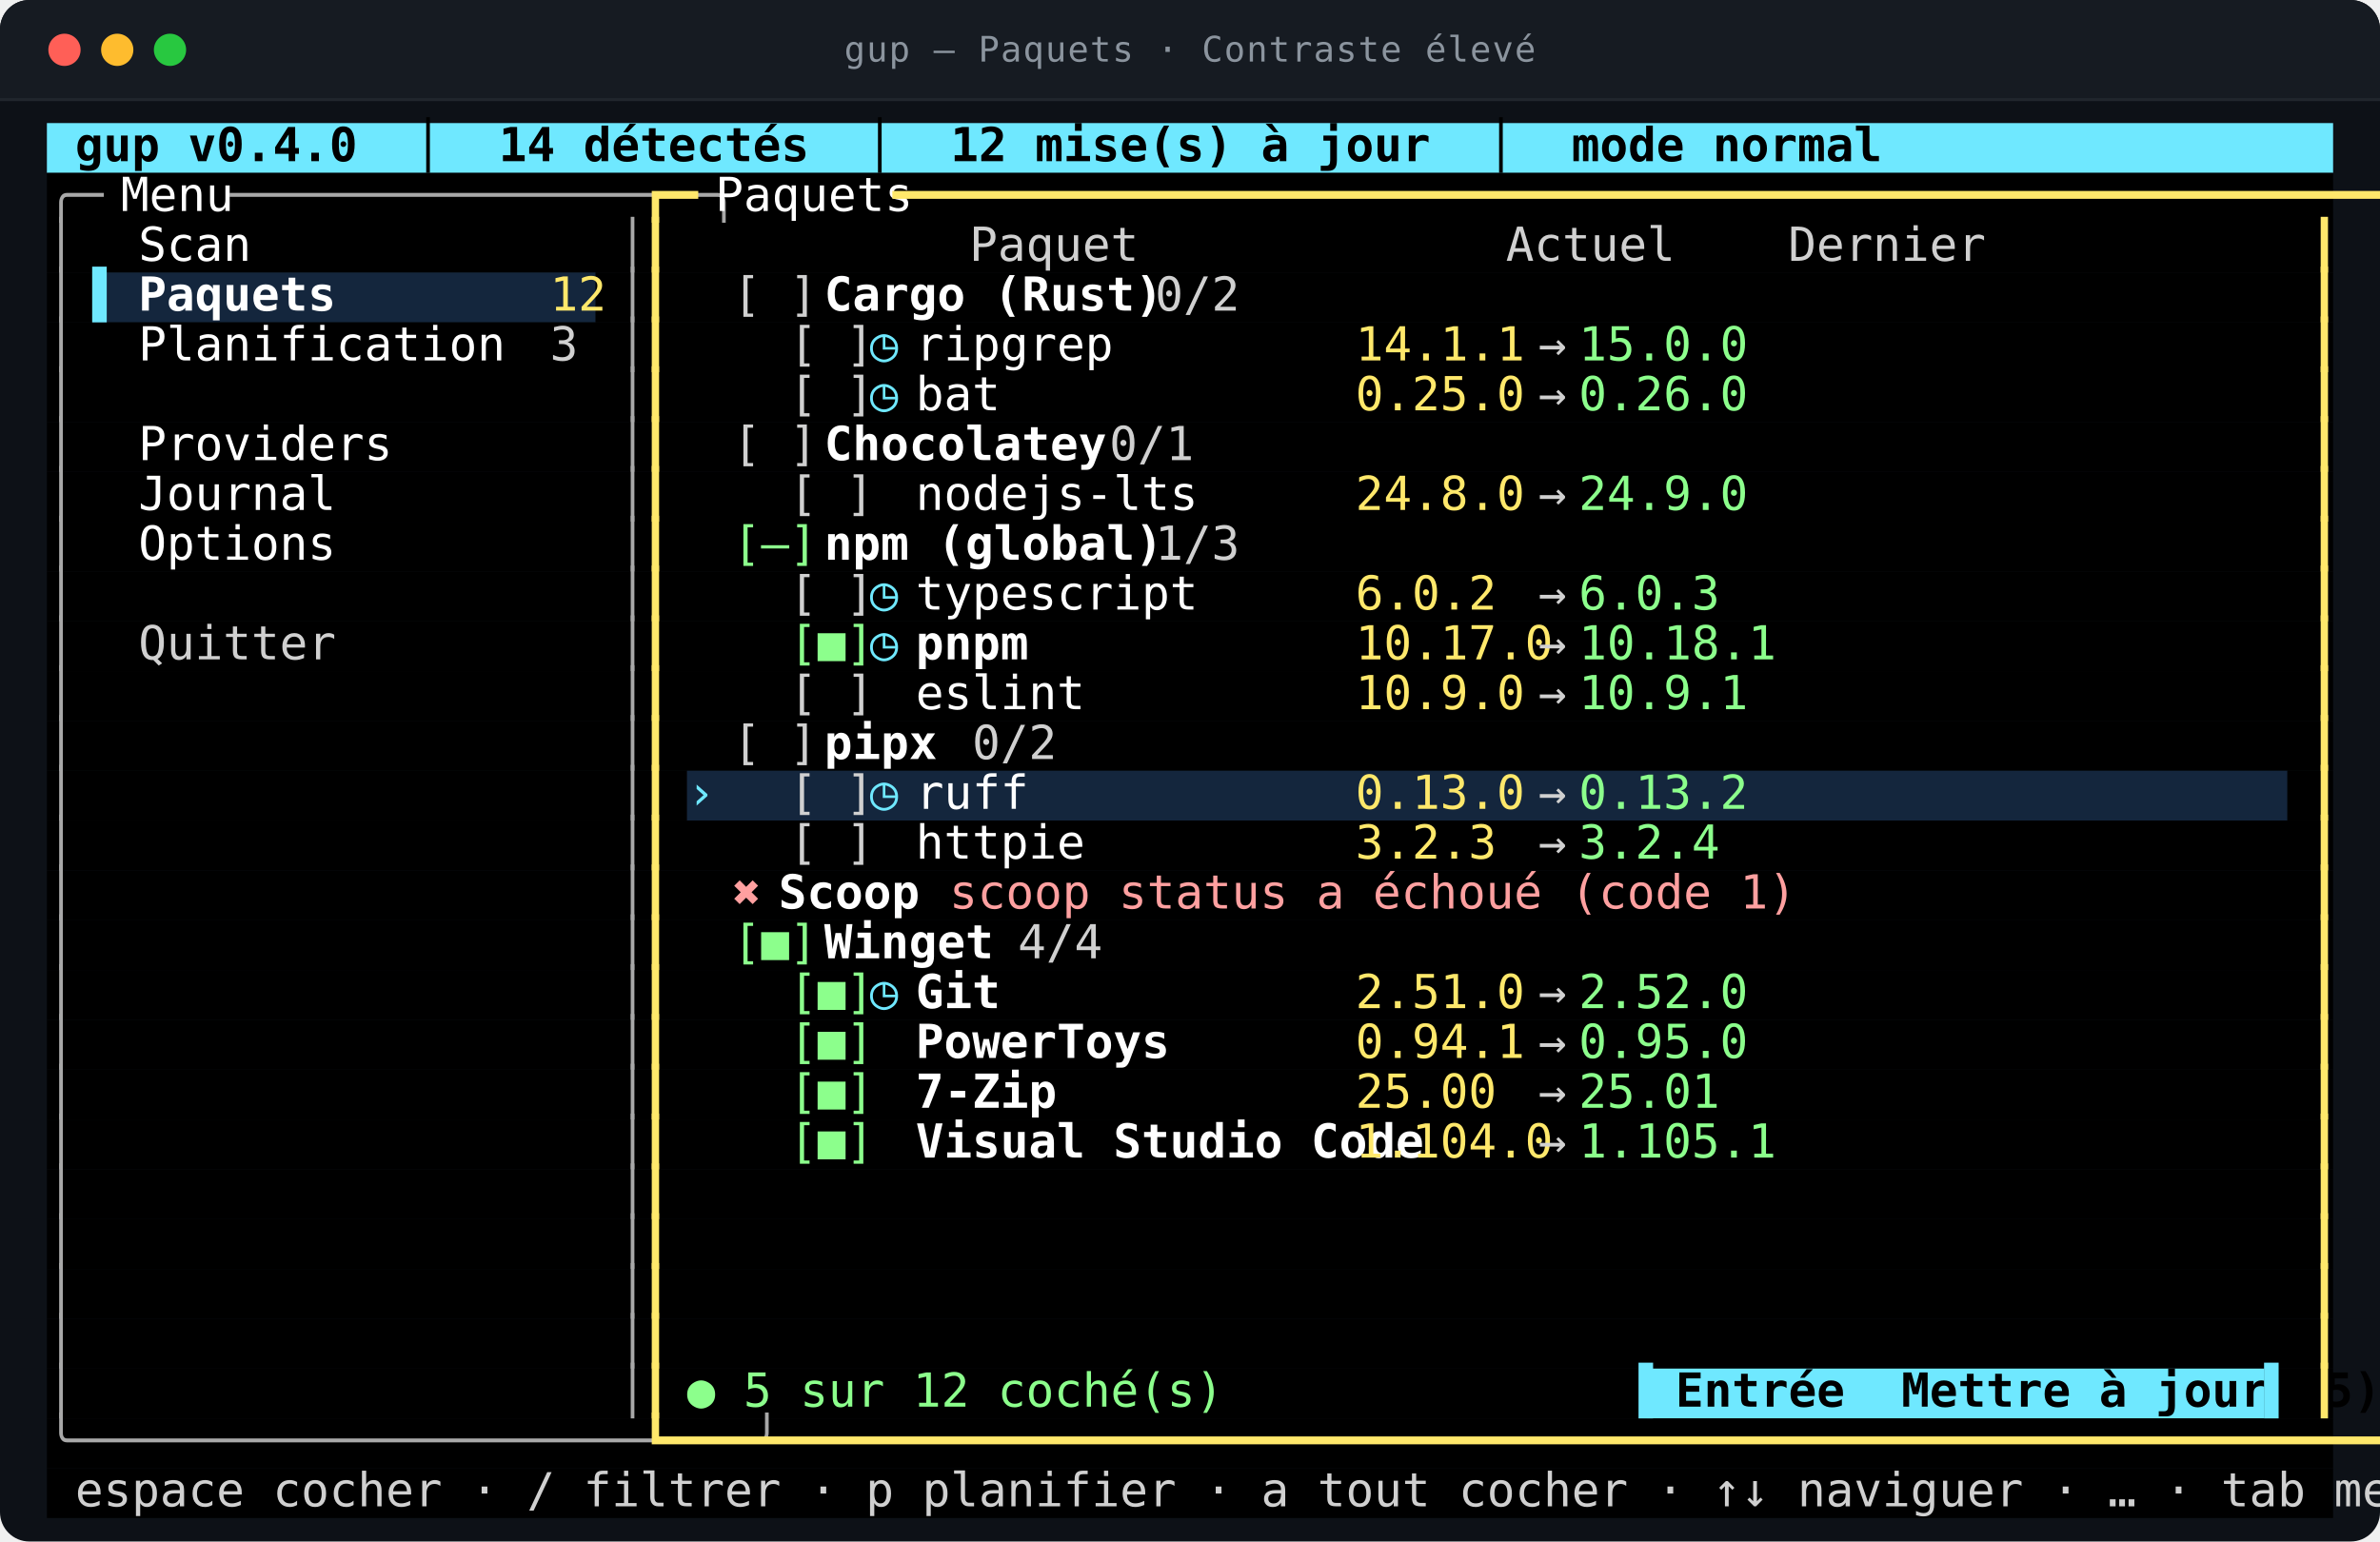
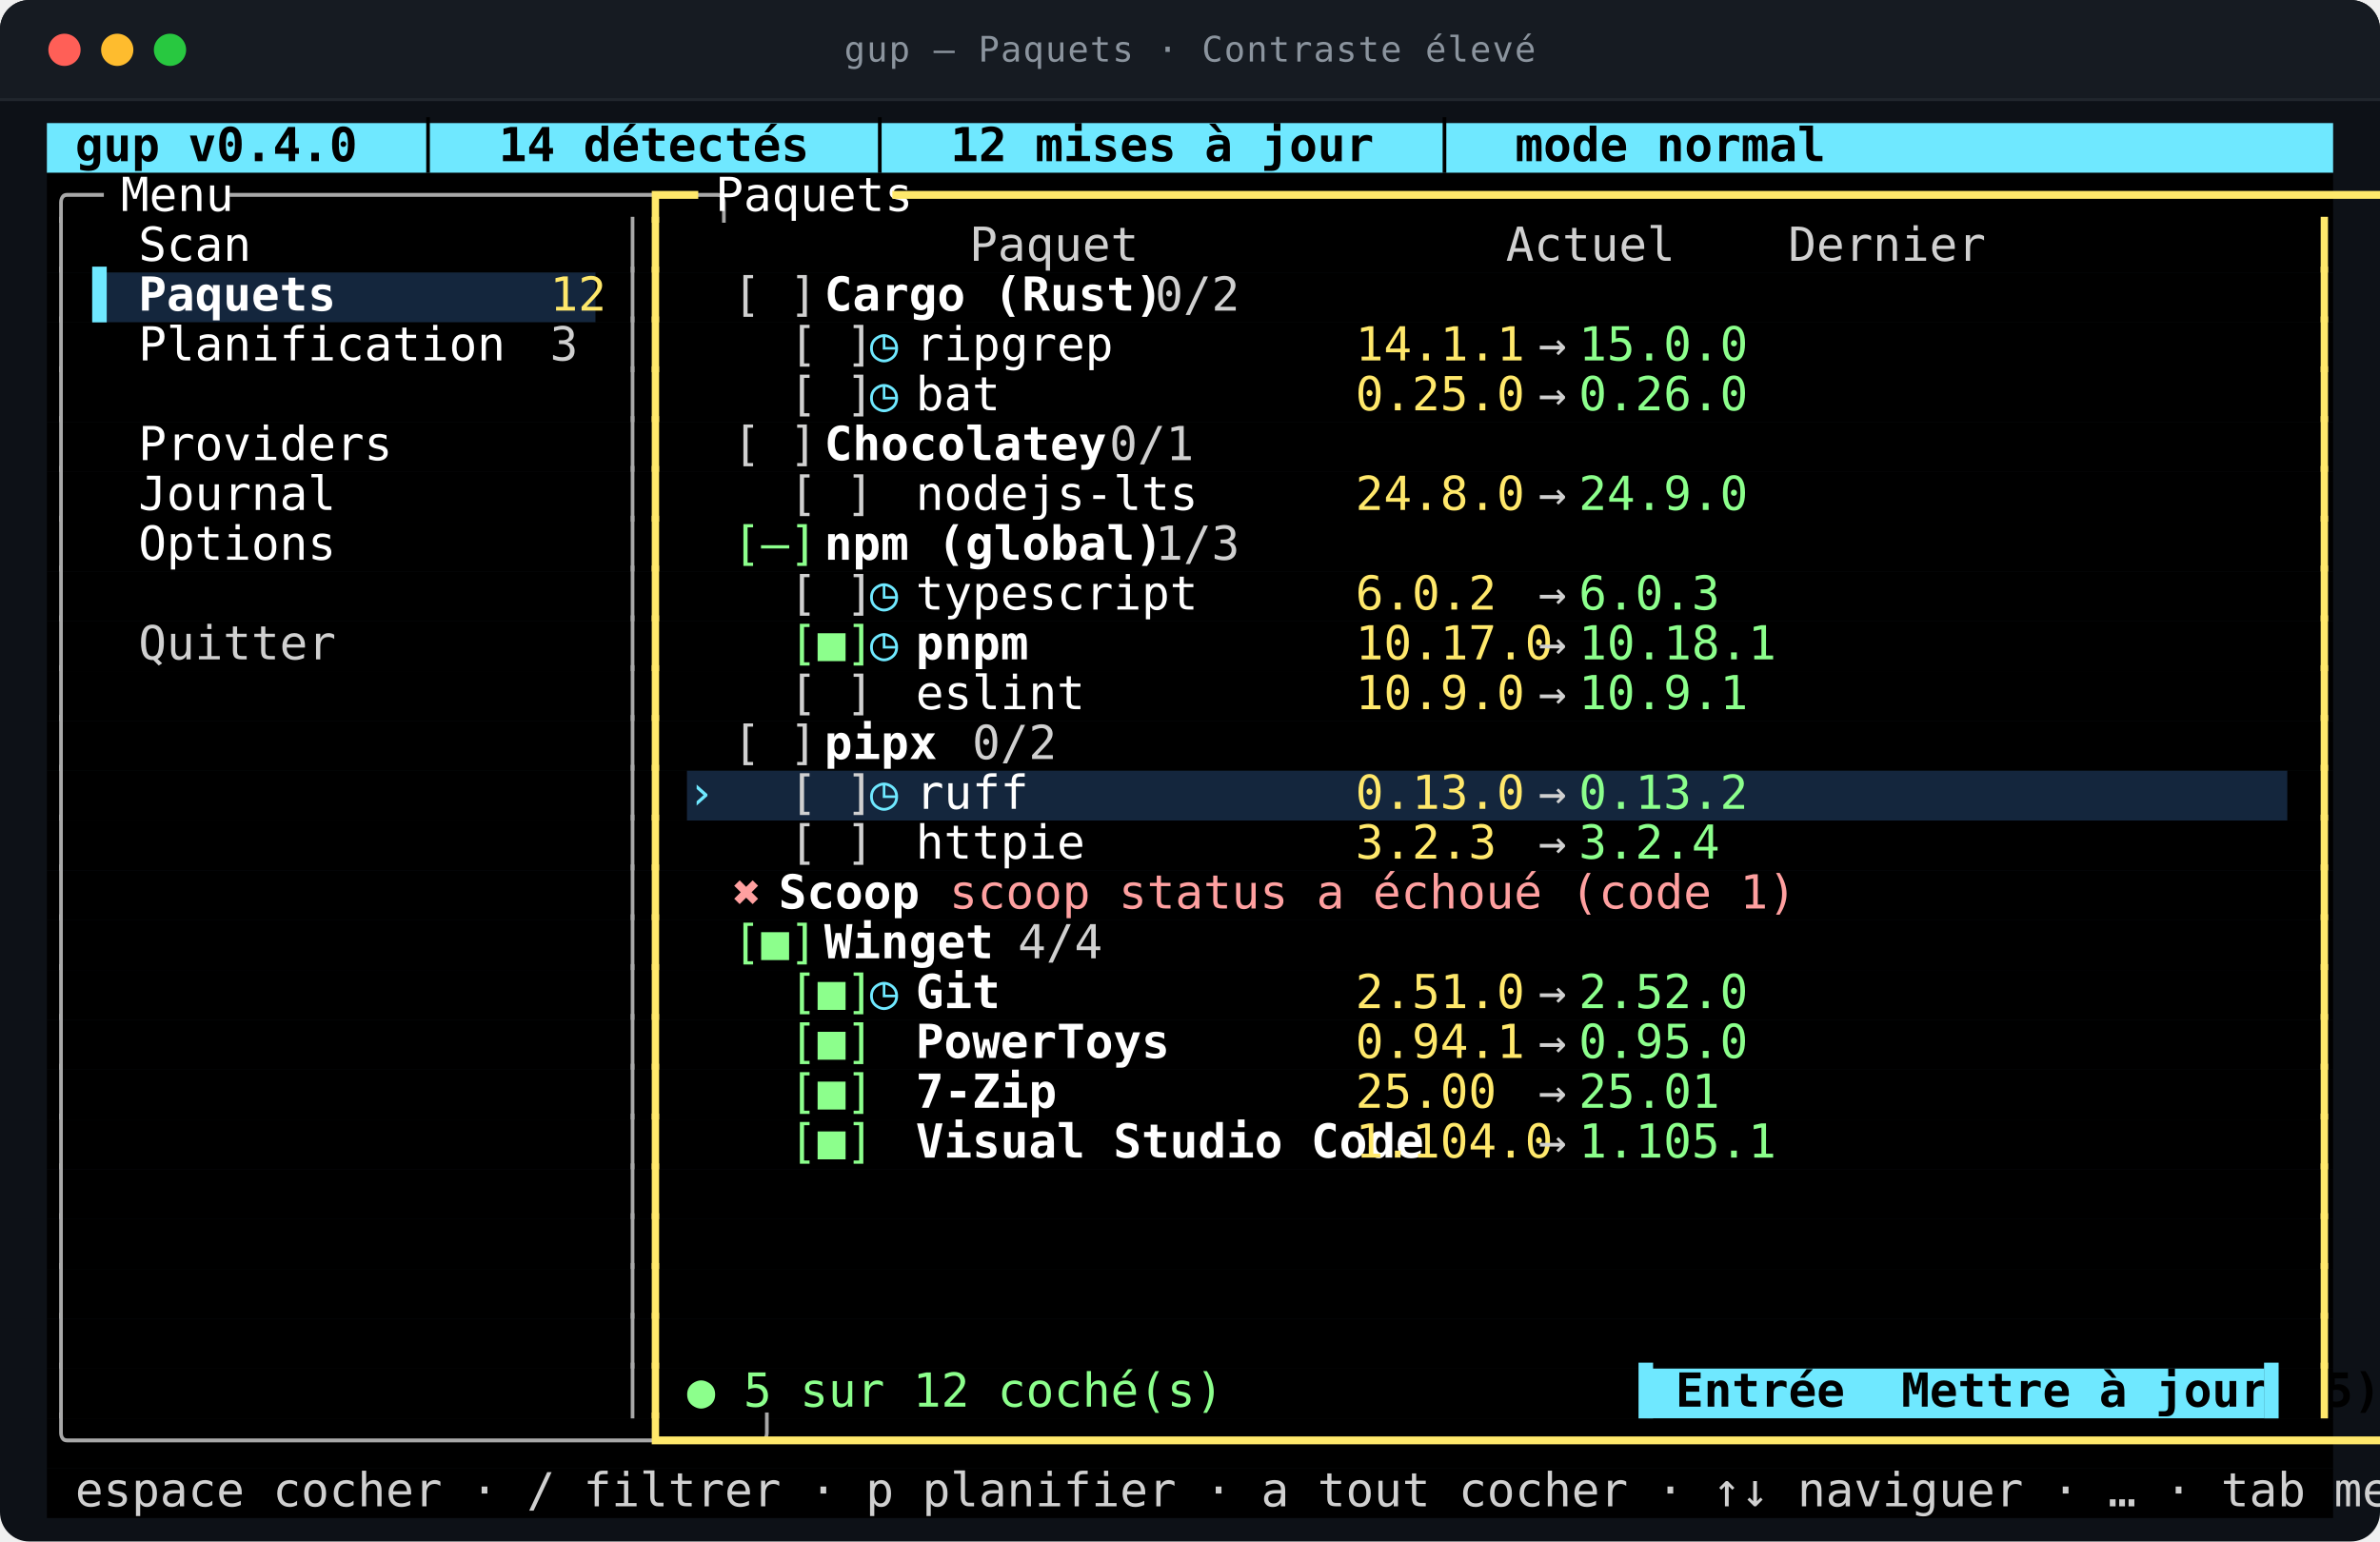
<svg xmlns="http://www.w3.org/2000/svg" viewBox="0 0 812.0 526.0" width="812.0" height="526.0" role="img" aria-labelledby="t d">
  <style>
text{font-family:ui-monospace,SFMono-Regular,"SF Mono",Menlo,Consolas,"DejaVu Sans Mono",monospace;font-size:16px}
.t{font-size:12px;letter-spacing:.4px;fill:#8b949e}
.b{font-weight:700}
.i{font-style:italic}
.u{text-decoration:underline}
.s{text-decoration:line-through}
.us{text-decoration:underline line-through}
.d{opacity:0.62}
.c0{fill:#6fe8ff}
.c1{fill:#000000}
.c2{fill:#14263d}
.c3{fill:#a8a8a8}
.c4{fill:#ffffff}
.c5{fill:#ffe86b}
.c6{fill:#d0d0d0}
.c7{fill:#8cff8c}
.c8{fill:#ffa0a0}
</style>
  <rect y="0.0" width="812.0" height="526.0" rx="10.0" fill="#0d1117" />
  <rect y="0.0" width="812.0" height="34.0" rx="10.0" fill="#161b22" />
  <rect y="24.0" width="812.0" height="10.0" fill="#161b22" />
  <line x1="0.0" y1="34.0" x2="812.0" y2="34.0" stroke="#21262d" />
  <circle cx="22.0" cy="17.0" r="5.5" fill="#ff5f57" />
  <circle cx="40.0" cy="17.0" r="5.5" fill="#febc2e" />
  <circle cx="58.0" cy="17.0" r="5.5" fill="#28c840" />
  <text class="t" x="406.0" y="21.0" text-anchor="middle">gup — Paquets · Contraste élevé</text>
  <rect class="c0" x="16.0" y="42.0" width="780.0" height="17.0" />
  <rect class="c1" x="16.0" y="59.0" width="780.0" height="17.0" />
  <rect class="c1" x="16.0" y="76.0" width="780.0" height="17.0" />
  <rect class="c1" x="16.0" y="93.0" width="15.6" height="17.0" />
  <rect class="c2" x="31.6" y="93.0" width="171.6" height="17.0" />
  <rect class="c1" x="203.2" y="93.0" width="592.8" height="17.0" />
  <rect class="c1" x="16.0" y="110.0" width="780.0" height="17.0" />
  <rect class="c1" x="16.0" y="127.0" width="780.0" height="17.0" />
  <rect class="c1" x="16.0" y="144.0" width="780.0" height="17.0" />
  <rect class="c1" x="16.0" y="161.0" width="780.0" height="17.0" />
  <rect class="c1" x="16.0" y="178.0" width="780.0" height="17.0" />
  <rect class="c1" x="16.0" y="195.0" width="780.0" height="17.0" />
  <rect class="c1" x="16.0" y="212.0" width="780.0" height="17.0" />
  <rect class="c1" x="16.0" y="229.0" width="780.0" height="17.0" />
  <rect class="c1" x="16.0" y="246.0" width="780.0" height="17.0" />
  <rect class="c1" x="16.0" y="263.0" width="218.4" height="17.0" />
  <rect class="c2" x="234.4" y="263.0" width="546.0" height="17.0" />
  <rect class="c1" x="780.4" y="263.0" width="15.6" height="17.0" />
  <rect class="c1" x="16.0" y="280.0" width="780.0" height="17.0" />
  <rect class="c1" x="16.0" y="297.0" width="780.0" height="17.0" />
  <rect class="c1" x="16.0" y="314.0" width="780.0" height="17.0" />
  <rect class="c1" x="16.0" y="331.0" width="780.0" height="17.0" />
  <rect class="c1" x="16.0" y="348.0" width="780.0" height="17.0" />
  <rect class="c1" x="16.0" y="365.0" width="780.0" height="17.0" />
  <rect class="c1" x="16.0" y="382.0" width="780.0" height="17.0" />
  <rect class="c1" x="16.0" y="399.0" width="780.0" height="17.0" />
  <rect class="c1" x="16.0" y="416.0" width="780.0" height="17.0" />
  <rect class="c1" x="16.0" y="433.0" width="780.0" height="17.0" />
  <rect class="c1" x="16.0" y="450.0" width="780.0" height="17.0" />
  <rect class="c1" x="16.0" y="467.0" width="546.0" height="17.0" />
  <rect class="c0" x="562.0" y="467.0" width="210.6" height="17.0" />
  <rect class="c1" x="772.6" y="467.0" width="23.4" height="17.0" />
  <rect class="c1" x="16.0" y="484.0" width="780.0" height="17.0" />
  <rect class="c1" x="16.0" y="501.0" width="780.0" height="17.0" />
-   <text class="c1 b" x="16.0" y="55.0" textLength="507.0" lengthAdjust="spacingAndGlyphs" xml:space="preserve"> gup v0.4.0  │  14 détectés  │  12 mise(s) à jour  │  mode normal</text>
+   <text class="c1 b" x="16.0" y="55.0" textLength="491.4" lengthAdjust="spacingAndGlyphs" xml:space="preserve"> gup v0.4.0  │  14 détectés  │  12 mises à jour  │  mode normal</text>
  <text class="c3" x="16.0" y="72.0" textLength="15.6" lengthAdjust="spacingAndGlyphs" xml:space="preserve">╭─</text>
  <text class="c4" x="31.6" y="72.0" textLength="46.8" lengthAdjust="spacingAndGlyphs" xml:space="preserve"> Menu </text>
  <text class="c3" x="78.4" y="72.0" textLength="140.4" lengthAdjust="spacingAndGlyphs" xml:space="preserve">─────────────────╮</text>
  <text class="c5" x="218.8" y="72.0" textLength="15.6" lengthAdjust="spacingAndGlyphs" xml:space="preserve">┏━</text>
  <text class="c4" x="234.4" y="72.0" textLength="70.2" lengthAdjust="spacingAndGlyphs" xml:space="preserve"> Paquets </text>
  <text class="c5" x="304.6" y="72.0" textLength="491.4" lengthAdjust="spacingAndGlyphs" xml:space="preserve">━━━━━━━━━━━━━━━━━━━━━━━━━━━━━━━━━━━━━━━━━━━━━━━━━━━━━━━━━━━━━━┓</text>
  <text class="c3" x="16.0" y="89.0" textLength="7.8" lengthAdjust="spacingAndGlyphs" xml:space="preserve">│</text>
  <text class="c4" x="47.2" y="89.0" textLength="163.8" lengthAdjust="spacingAndGlyphs" xml:space="preserve">Scan                 </text>
  <text class="c3" x="211.0" y="89.0" textLength="7.8" lengthAdjust="spacingAndGlyphs" xml:space="preserve">│</text>
  <text class="c5" x="218.8" y="89.0" textLength="7.8" lengthAdjust="spacingAndGlyphs" xml:space="preserve">┃</text>
  <text class="c6" x="234.4" y="89.0" textLength="366.6" lengthAdjust="spacingAndGlyphs" xml:space="preserve">          Paquet             Actuel    Dernier </text>
  <text class="c5" x="788.2" y="89.0" textLength="7.8" lengthAdjust="spacingAndGlyphs" xml:space="preserve">┃</text>
  <text class="c3" x="16.0" y="106.0" textLength="7.8" lengthAdjust="spacingAndGlyphs" xml:space="preserve">│</text>
  <text class="c0" x="31.6" y="106.0" textLength="15.6" lengthAdjust="spacingAndGlyphs" xml:space="preserve">▌ </text>
  <text class="c4 b" x="47.2" y="106.0" textLength="140.4" lengthAdjust="spacingAndGlyphs" xml:space="preserve">Paquets           </text>
  <text class="c5" x="187.6" y="106.0" textLength="15.6" lengthAdjust="spacingAndGlyphs" xml:space="preserve">12</text>
  <text class="c3" x="211.0" y="106.0" textLength="7.8" lengthAdjust="spacingAndGlyphs" xml:space="preserve">│</text>
  <text class="c5" x="218.8" y="106.0" textLength="7.8" lengthAdjust="spacingAndGlyphs" xml:space="preserve">┃</text>
  <text class="c6" x="250.0" y="106.0" textLength="31.2" lengthAdjust="spacingAndGlyphs" xml:space="preserve">[ ] </text>
  <text class="c4 b" x="281.2" y="106.0" textLength="93.6" lengthAdjust="spacingAndGlyphs" xml:space="preserve">Cargo (Rust)</text>
  <text class="c6" x="374.8" y="106.0" textLength="39.0" lengthAdjust="spacingAndGlyphs" xml:space="preserve">  0/2</text>
  <text class="c5" x="788.2" y="106.0" textLength="7.8" lengthAdjust="spacingAndGlyphs" xml:space="preserve">┃</text>
  <text class="c3" x="16.0" y="123.0" textLength="7.8" lengthAdjust="spacingAndGlyphs" xml:space="preserve">│</text>
  <text class="c4" x="47.2" y="123.0" textLength="140.4" lengthAdjust="spacingAndGlyphs" xml:space="preserve">Planification     </text>
  <text class="c6" x="187.6" y="123.0" textLength="7.8" lengthAdjust="spacingAndGlyphs" xml:space="preserve">3</text>
  <text class="c3" x="211.0" y="123.0" textLength="7.8" lengthAdjust="spacingAndGlyphs" xml:space="preserve">│</text>
  <text class="c5" x="218.8" y="123.0" textLength="7.8" lengthAdjust="spacingAndGlyphs" xml:space="preserve">┃</text>
  <text class="c6" x="250.0" y="123.0" textLength="46.8" lengthAdjust="spacingAndGlyphs" xml:space="preserve">  [ ] </text>
  <text class="c0" x="296.8" y="123.0" textLength="15.6" lengthAdjust="spacingAndGlyphs" xml:space="preserve">◷ </text>
  <text class="c4" x="312.4" y="123.0" textLength="140.4" lengthAdjust="spacingAndGlyphs" xml:space="preserve">ripgrep           </text>
  <text class="c5" x="452.8" y="123.0" textLength="62.4" lengthAdjust="spacingAndGlyphs" xml:space="preserve"> 14.1.1 </text>
  <text class="c6" x="515.2" y="123.0" textLength="23.4" lengthAdjust="spacingAndGlyphs" xml:space="preserve"> → </text>
  <text class="c7" x="538.6" y="123.0" textLength="54.6" lengthAdjust="spacingAndGlyphs" xml:space="preserve">15.0.0 </text>
  <text class="c5" x="788.2" y="123.0" textLength="7.8" lengthAdjust="spacingAndGlyphs" xml:space="preserve">┃</text>
  <text class="c3" x="16.0" y="140.0" textLength="7.8" lengthAdjust="spacingAndGlyphs" xml:space="preserve">│</text>
  <text class="c3" x="211.0" y="140.0" textLength="7.8" lengthAdjust="spacingAndGlyphs" xml:space="preserve">│</text>
  <text class="c5" x="218.8" y="140.0" textLength="7.8" lengthAdjust="spacingAndGlyphs" xml:space="preserve">┃</text>
  <text class="c6" x="250.0" y="140.0" textLength="46.8" lengthAdjust="spacingAndGlyphs" xml:space="preserve">  [ ] </text>
  <text class="c0" x="296.8" y="140.0" textLength="15.6" lengthAdjust="spacingAndGlyphs" xml:space="preserve">◷ </text>
  <text class="c4" x="312.4" y="140.0" textLength="140.4" lengthAdjust="spacingAndGlyphs" xml:space="preserve">bat               </text>
  <text class="c5" x="452.8" y="140.0" textLength="62.4" lengthAdjust="spacingAndGlyphs" xml:space="preserve"> 0.25.0 </text>
  <text class="c6" x="515.2" y="140.0" textLength="23.4" lengthAdjust="spacingAndGlyphs" xml:space="preserve"> → </text>
  <text class="c7" x="538.6" y="140.0" textLength="54.6" lengthAdjust="spacingAndGlyphs" xml:space="preserve">0.26.0 </text>
  <text class="c5" x="788.2" y="140.0" textLength="7.8" lengthAdjust="spacingAndGlyphs" xml:space="preserve">┃</text>
  <text class="c3" x="16.0" y="157.0" textLength="7.8" lengthAdjust="spacingAndGlyphs" xml:space="preserve">│</text>
  <text class="c4" x="47.2" y="157.0" textLength="163.8" lengthAdjust="spacingAndGlyphs" xml:space="preserve">Providers            </text>
  <text class="c3" x="211.0" y="157.0" textLength="7.8" lengthAdjust="spacingAndGlyphs" xml:space="preserve">│</text>
  <text class="c5" x="218.8" y="157.0" textLength="7.8" lengthAdjust="spacingAndGlyphs" xml:space="preserve">┃</text>
  <text class="c6" x="250.0" y="157.0" textLength="31.2" lengthAdjust="spacingAndGlyphs" xml:space="preserve">[ ] </text>
  <text class="c4 b" x="281.2" y="157.0" textLength="78.0" lengthAdjust="spacingAndGlyphs" xml:space="preserve">Chocolatey</text>
  <text class="c6" x="359.2" y="157.0" textLength="39.0" lengthAdjust="spacingAndGlyphs" xml:space="preserve">  0/1</text>
  <text class="c5" x="788.2" y="157.0" textLength="7.8" lengthAdjust="spacingAndGlyphs" xml:space="preserve">┃</text>
  <text class="c3" x="16.0" y="174.0" textLength="7.8" lengthAdjust="spacingAndGlyphs" xml:space="preserve">│</text>
  <text class="c4" x="47.2" y="174.0" textLength="163.8" lengthAdjust="spacingAndGlyphs" xml:space="preserve">Journal              </text>
  <text class="c3" x="211.0" y="174.0" textLength="7.8" lengthAdjust="spacingAndGlyphs" xml:space="preserve">│</text>
  <text class="c5" x="218.8" y="174.0" textLength="7.8" lengthAdjust="spacingAndGlyphs" xml:space="preserve">┃</text>
  <text class="c6" x="250.0" y="174.0" textLength="46.8" lengthAdjust="spacingAndGlyphs" xml:space="preserve">  [ ] </text>
  <text class="c4" x="312.4" y="174.0" textLength="140.4" lengthAdjust="spacingAndGlyphs" xml:space="preserve">nodejs-lts        </text>
  <text class="c5" x="452.8" y="174.0" textLength="62.4" lengthAdjust="spacingAndGlyphs" xml:space="preserve"> 24.8.0 </text>
  <text class="c6" x="515.2" y="174.0" textLength="23.4" lengthAdjust="spacingAndGlyphs" xml:space="preserve"> → </text>
  <text class="c7" x="538.6" y="174.0" textLength="54.6" lengthAdjust="spacingAndGlyphs" xml:space="preserve">24.9.0 </text>
  <text class="c5" x="788.2" y="174.0" textLength="7.8" lengthAdjust="spacingAndGlyphs" xml:space="preserve">┃</text>
  <text class="c3" x="16.0" y="191.0" textLength="7.8" lengthAdjust="spacingAndGlyphs" xml:space="preserve">│</text>
  <text class="c4" x="47.2" y="191.0" textLength="163.8" lengthAdjust="spacingAndGlyphs" xml:space="preserve">Options              </text>
  <text class="c3" x="211.0" y="191.0" textLength="7.8" lengthAdjust="spacingAndGlyphs" xml:space="preserve">│</text>
  <text class="c5" x="218.8" y="191.0" textLength="7.8" lengthAdjust="spacingAndGlyphs" xml:space="preserve">┃</text>
  <text class="c7" x="250.0" y="191.0" textLength="31.2" lengthAdjust="spacingAndGlyphs" xml:space="preserve">[–] </text>
  <text class="c4 b" x="281.2" y="191.0" textLength="93.6" lengthAdjust="spacingAndGlyphs" xml:space="preserve">npm (global)</text>
  <text class="c6" x="374.8" y="191.0" textLength="39.0" lengthAdjust="spacingAndGlyphs" xml:space="preserve">  1/3</text>
  <text class="c5" x="788.2" y="191.0" textLength="7.8" lengthAdjust="spacingAndGlyphs" xml:space="preserve">┃</text>
  <text class="c3" x="16.0" y="208.0" textLength="7.8" lengthAdjust="spacingAndGlyphs" xml:space="preserve">│</text>
  <text class="c3" x="211.0" y="208.0" textLength="7.8" lengthAdjust="spacingAndGlyphs" xml:space="preserve">│</text>
  <text class="c5" x="218.8" y="208.0" textLength="7.8" lengthAdjust="spacingAndGlyphs" xml:space="preserve">┃</text>
  <text class="c6" x="250.0" y="208.0" textLength="46.8" lengthAdjust="spacingAndGlyphs" xml:space="preserve">  [ ] </text>
  <text class="c0" x="296.8" y="208.0" textLength="15.6" lengthAdjust="spacingAndGlyphs" xml:space="preserve">◷ </text>
  <text class="c4" x="312.4" y="208.0" textLength="140.4" lengthAdjust="spacingAndGlyphs" xml:space="preserve">typescript        </text>
  <text class="c5" x="452.8" y="208.0" textLength="62.4" lengthAdjust="spacingAndGlyphs" xml:space="preserve"> 6.0.2  </text>
  <text class="c6" x="515.2" y="208.0" textLength="23.4" lengthAdjust="spacingAndGlyphs" xml:space="preserve"> → </text>
  <text class="c7" x="538.6" y="208.0" textLength="54.6" lengthAdjust="spacingAndGlyphs" xml:space="preserve">6.0.3  </text>
  <text class="c5" x="788.2" y="208.0" textLength="7.8" lengthAdjust="spacingAndGlyphs" xml:space="preserve">┃</text>
  <text class="c3" x="16.0" y="225.0" textLength="7.8" lengthAdjust="spacingAndGlyphs" xml:space="preserve">│</text>
  <text class="c6" x="47.2" y="225.0" textLength="140.4" lengthAdjust="spacingAndGlyphs" xml:space="preserve">Quitter           </text>
  <text class="c3" x="211.0" y="225.0" textLength="7.8" lengthAdjust="spacingAndGlyphs" xml:space="preserve">│</text>
  <text class="c5" x="218.8" y="225.0" textLength="7.8" lengthAdjust="spacingAndGlyphs" xml:space="preserve">┃</text>
  <text class="c7" x="250.0" y="225.0" textLength="46.8" lengthAdjust="spacingAndGlyphs" xml:space="preserve">  [■] </text>
  <text class="c0" x="296.8" y="225.0" textLength="15.6" lengthAdjust="spacingAndGlyphs" xml:space="preserve">◷ </text>
  <text class="c4 b" x="312.4" y="225.0" textLength="140.4" lengthAdjust="spacingAndGlyphs" xml:space="preserve">pnpm              </text>
  <text class="c5" x="452.8" y="225.0" textLength="62.4" lengthAdjust="spacingAndGlyphs" xml:space="preserve"> 10.17.0</text>
  <text class="c6" x="515.2" y="225.0" textLength="23.4" lengthAdjust="spacingAndGlyphs" xml:space="preserve"> → </text>
  <text class="c7" x="538.6" y="225.0" textLength="54.6" lengthAdjust="spacingAndGlyphs" xml:space="preserve">10.18.1</text>
  <text class="c5" x="788.2" y="225.0" textLength="7.8" lengthAdjust="spacingAndGlyphs" xml:space="preserve">┃</text>
  <text class="c3" x="16.0" y="242.0" textLength="7.8" lengthAdjust="spacingAndGlyphs" xml:space="preserve">│</text>
  <text class="c3" x="211.0" y="242.0" textLength="7.8" lengthAdjust="spacingAndGlyphs" xml:space="preserve">│</text>
  <text class="c5" x="218.8" y="242.0" textLength="7.8" lengthAdjust="spacingAndGlyphs" xml:space="preserve">┃</text>
  <text class="c6" x="250.0" y="242.0" textLength="46.8" lengthAdjust="spacingAndGlyphs" xml:space="preserve">  [ ] </text>
  <text class="c4" x="312.4" y="242.0" textLength="140.4" lengthAdjust="spacingAndGlyphs" xml:space="preserve">eslint            </text>
  <text class="c5" x="452.8" y="242.0" textLength="62.4" lengthAdjust="spacingAndGlyphs" xml:space="preserve"> 10.9.0 </text>
  <text class="c6" x="515.2" y="242.0" textLength="23.4" lengthAdjust="spacingAndGlyphs" xml:space="preserve"> → </text>
  <text class="c7" x="538.6" y="242.0" textLength="54.6" lengthAdjust="spacingAndGlyphs" xml:space="preserve">10.9.1 </text>
  <text class="c5" x="788.2" y="242.0" textLength="7.8" lengthAdjust="spacingAndGlyphs" xml:space="preserve">┃</text>
  <text class="c3" x="16.0" y="259.0" textLength="7.8" lengthAdjust="spacingAndGlyphs" xml:space="preserve">│</text>
  <text class="c3" x="211.0" y="259.0" textLength="7.8" lengthAdjust="spacingAndGlyphs" xml:space="preserve">│</text>
  <text class="c5" x="218.8" y="259.0" textLength="7.8" lengthAdjust="spacingAndGlyphs" xml:space="preserve">┃</text>
  <text class="c6" x="250.0" y="259.0" textLength="31.2" lengthAdjust="spacingAndGlyphs" xml:space="preserve">[ ] </text>
  <text class="c4 b" x="281.2" y="259.0" textLength="31.2" lengthAdjust="spacingAndGlyphs" xml:space="preserve">pipx</text>
  <text class="c6" x="312.4" y="259.0" textLength="39.0" lengthAdjust="spacingAndGlyphs" xml:space="preserve">  0/2</text>
  <text class="c5" x="788.2" y="259.0" textLength="7.8" lengthAdjust="spacingAndGlyphs" xml:space="preserve">┃</text>
  <text class="c3" x="16.0" y="276.0" textLength="7.8" lengthAdjust="spacingAndGlyphs" xml:space="preserve">│</text>
  <text class="c3" x="211.0" y="276.0" textLength="7.8" lengthAdjust="spacingAndGlyphs" xml:space="preserve">│</text>
  <text class="c5" x="218.8" y="276.0" textLength="7.8" lengthAdjust="spacingAndGlyphs" xml:space="preserve">┃</text>
  <text class="c0" x="234.4" y="276.0" textLength="15.6" lengthAdjust="spacingAndGlyphs" xml:space="preserve">› </text>
  <text class="c6" x="250.0" y="276.0" textLength="46.8" lengthAdjust="spacingAndGlyphs" xml:space="preserve">  [ ] </text>
  <text class="c0" x="296.8" y="276.0" textLength="15.6" lengthAdjust="spacingAndGlyphs" xml:space="preserve">◷ </text>
  <text class="c4" x="312.4" y="276.0" textLength="140.4" lengthAdjust="spacingAndGlyphs" xml:space="preserve">ruff              </text>
  <text class="c5" x="452.8" y="276.0" textLength="62.4" lengthAdjust="spacingAndGlyphs" xml:space="preserve"> 0.13.0 </text>
  <text class="c6" x="515.2" y="276.0" textLength="23.4" lengthAdjust="spacingAndGlyphs" xml:space="preserve"> → </text>
  <text class="c7" x="538.6" y="276.0" textLength="54.6" lengthAdjust="spacingAndGlyphs" xml:space="preserve">0.13.2 </text>
  <text class="c5" x="788.2" y="276.0" textLength="7.8" lengthAdjust="spacingAndGlyphs" xml:space="preserve">┃</text>
  <text class="c3" x="16.0" y="293.0" textLength="7.8" lengthAdjust="spacingAndGlyphs" xml:space="preserve">│</text>
  <text class="c3" x="211.0" y="293.0" textLength="7.8" lengthAdjust="spacingAndGlyphs" xml:space="preserve">│</text>
  <text class="c5" x="218.8" y="293.0" textLength="7.8" lengthAdjust="spacingAndGlyphs" xml:space="preserve">┃</text>
  <text class="c6" x="250.0" y="293.0" textLength="46.8" lengthAdjust="spacingAndGlyphs" xml:space="preserve">  [ ] </text>
  <text class="c4" x="312.4" y="293.0" textLength="140.4" lengthAdjust="spacingAndGlyphs" xml:space="preserve">httpie            </text>
  <text class="c5" x="452.8" y="293.0" textLength="62.4" lengthAdjust="spacingAndGlyphs" xml:space="preserve"> 3.2.3  </text>
  <text class="c6" x="515.2" y="293.0" textLength="23.4" lengthAdjust="spacingAndGlyphs" xml:space="preserve"> → </text>
  <text class="c7" x="538.6" y="293.0" textLength="54.6" lengthAdjust="spacingAndGlyphs" xml:space="preserve">3.2.4  </text>
  <text class="c5" x="788.2" y="293.0" textLength="7.8" lengthAdjust="spacingAndGlyphs" xml:space="preserve">┃</text>
  <text class="c3" x="16.0" y="310.0" textLength="7.8" lengthAdjust="spacingAndGlyphs" xml:space="preserve">│</text>
  <text class="c3" x="211.0" y="310.0" textLength="7.8" lengthAdjust="spacingAndGlyphs" xml:space="preserve">│</text>
  <text class="c5" x="218.8" y="310.0" textLength="7.8" lengthAdjust="spacingAndGlyphs" xml:space="preserve">┃</text>
  <text class="c8" x="250.0" y="310.0" textLength="15.6" lengthAdjust="spacingAndGlyphs" xml:space="preserve">✖ </text>
  <text class="c4 b" x="265.6" y="310.0" textLength="39.0" lengthAdjust="spacingAndGlyphs" xml:space="preserve">Scoop</text>
  <text class="c8" x="304.6" y="310.0" textLength="249.6" lengthAdjust="spacingAndGlyphs" xml:space="preserve">  scoop status a échoué (code 1)</text>
  <text class="c5" x="788.2" y="310.0" textLength="7.8" lengthAdjust="spacingAndGlyphs" xml:space="preserve">┃</text>
  <text class="c3" x="16.0" y="327.0" textLength="7.8" lengthAdjust="spacingAndGlyphs" xml:space="preserve">│</text>
  <text class="c3" x="211.0" y="327.0" textLength="7.8" lengthAdjust="spacingAndGlyphs" xml:space="preserve">│</text>
  <text class="c5" x="218.8" y="327.0" textLength="7.8" lengthAdjust="spacingAndGlyphs" xml:space="preserve">┃</text>
  <text class="c7" x="250.0" y="327.0" textLength="31.2" lengthAdjust="spacingAndGlyphs" xml:space="preserve">[■] </text>
  <text class="c4 b" x="281.2" y="327.0" textLength="46.8" lengthAdjust="spacingAndGlyphs" xml:space="preserve">Winget</text>
  <text class="c6" x="328.0" y="327.0" textLength="39.0" lengthAdjust="spacingAndGlyphs" xml:space="preserve">  4/4</text>
  <text class="c5" x="788.2" y="327.0" textLength="7.8" lengthAdjust="spacingAndGlyphs" xml:space="preserve">┃</text>
  <text class="c3" x="16.0" y="344.0" textLength="7.8" lengthAdjust="spacingAndGlyphs" xml:space="preserve">│</text>
  <text class="c3" x="211.0" y="344.0" textLength="7.8" lengthAdjust="spacingAndGlyphs" xml:space="preserve">│</text>
  <text class="c5" x="218.8" y="344.0" textLength="7.8" lengthAdjust="spacingAndGlyphs" xml:space="preserve">┃</text>
  <text class="c7" x="250.0" y="344.0" textLength="46.8" lengthAdjust="spacingAndGlyphs" xml:space="preserve">  [■] </text>
  <text class="c0" x="296.8" y="344.0" textLength="15.6" lengthAdjust="spacingAndGlyphs" xml:space="preserve">◷ </text>
  <text class="c4 b" x="312.4" y="344.0" textLength="140.4" lengthAdjust="spacingAndGlyphs" xml:space="preserve">Git               </text>
  <text class="c5" x="452.8" y="344.0" textLength="62.4" lengthAdjust="spacingAndGlyphs" xml:space="preserve"> 2.51.0 </text>
  <text class="c6" x="515.2" y="344.0" textLength="23.4" lengthAdjust="spacingAndGlyphs" xml:space="preserve"> → </text>
  <text class="c7" x="538.6" y="344.0" textLength="54.6" lengthAdjust="spacingAndGlyphs" xml:space="preserve">2.52.0 </text>
  <text class="c5" x="788.2" y="344.0" textLength="7.8" lengthAdjust="spacingAndGlyphs" xml:space="preserve">┃</text>
  <text class="c3" x="16.0" y="361.0" textLength="7.8" lengthAdjust="spacingAndGlyphs" xml:space="preserve">│</text>
  <text class="c3" x="211.0" y="361.0" textLength="7.8" lengthAdjust="spacingAndGlyphs" xml:space="preserve">│</text>
  <text class="c5" x="218.8" y="361.0" textLength="7.8" lengthAdjust="spacingAndGlyphs" xml:space="preserve">┃</text>
  <text class="c7" x="250.0" y="361.0" textLength="46.8" lengthAdjust="spacingAndGlyphs" xml:space="preserve">  [■] </text>
  <text class="c4 b" x="312.4" y="361.0" textLength="140.4" lengthAdjust="spacingAndGlyphs" xml:space="preserve">PowerToys         </text>
  <text class="c5" x="452.8" y="361.0" textLength="62.4" lengthAdjust="spacingAndGlyphs" xml:space="preserve"> 0.94.1 </text>
  <text class="c6" x="515.2" y="361.0" textLength="23.4" lengthAdjust="spacingAndGlyphs" xml:space="preserve"> → </text>
  <text class="c7" x="538.6" y="361.0" textLength="54.6" lengthAdjust="spacingAndGlyphs" xml:space="preserve">0.95.0 </text>
  <text class="c5" x="788.2" y="361.0" textLength="7.8" lengthAdjust="spacingAndGlyphs" xml:space="preserve">┃</text>
  <text class="c3" x="16.0" y="378.0" textLength="7.8" lengthAdjust="spacingAndGlyphs" xml:space="preserve">│</text>
  <text class="c3" x="211.0" y="378.0" textLength="7.8" lengthAdjust="spacingAndGlyphs" xml:space="preserve">│</text>
  <text class="c5" x="218.8" y="378.0" textLength="7.8" lengthAdjust="spacingAndGlyphs" xml:space="preserve">┃</text>
  <text class="c7" x="250.0" y="378.0" textLength="46.8" lengthAdjust="spacingAndGlyphs" xml:space="preserve">  [■] </text>
  <text class="c4 b" x="312.4" y="378.0" textLength="140.4" lengthAdjust="spacingAndGlyphs" xml:space="preserve">7-Zip             </text>
  <text class="c5" x="452.8" y="378.0" textLength="62.4" lengthAdjust="spacingAndGlyphs" xml:space="preserve"> 25.00  </text>
  <text class="c6" x="515.2" y="378.0" textLength="23.4" lengthAdjust="spacingAndGlyphs" xml:space="preserve"> → </text>
  <text class="c7" x="538.6" y="378.0" textLength="54.6" lengthAdjust="spacingAndGlyphs" xml:space="preserve">25.01  </text>
  <text class="c5" x="788.2" y="378.0" textLength="7.8" lengthAdjust="spacingAndGlyphs" xml:space="preserve">┃</text>
  <text class="c3" x="16.0" y="395.0" textLength="7.8" lengthAdjust="spacingAndGlyphs" xml:space="preserve">│</text>
  <text class="c3" x="211.0" y="395.0" textLength="7.8" lengthAdjust="spacingAndGlyphs" xml:space="preserve">│</text>
  <text class="c5" x="218.8" y="395.0" textLength="7.8" lengthAdjust="spacingAndGlyphs" xml:space="preserve">┃</text>
  <text class="c7" x="250.0" y="395.0" textLength="46.8" lengthAdjust="spacingAndGlyphs" xml:space="preserve">  [■] </text>
  <text class="c4 b" x="312.4" y="395.0" textLength="140.4" lengthAdjust="spacingAndGlyphs" xml:space="preserve">Visual Studio Code</text>
  <text class="c5" x="452.8" y="395.0" textLength="62.4" lengthAdjust="spacingAndGlyphs" xml:space="preserve"> 1.104.0</text>
  <text class="c6" x="515.2" y="395.0" textLength="23.4" lengthAdjust="spacingAndGlyphs" xml:space="preserve"> → </text>
  <text class="c7" x="538.6" y="395.0" textLength="54.6" lengthAdjust="spacingAndGlyphs" xml:space="preserve">1.105.1</text>
  <text class="c5" x="788.2" y="395.0" textLength="7.8" lengthAdjust="spacingAndGlyphs" xml:space="preserve">┃</text>
  <text class="c3" x="16.0" y="412.0" textLength="7.8" lengthAdjust="spacingAndGlyphs" xml:space="preserve">│</text>
  <text class="c3" x="211.0" y="412.0" textLength="7.8" lengthAdjust="spacingAndGlyphs" xml:space="preserve">│</text>
  <text class="c5" x="218.8" y="412.0" textLength="7.8" lengthAdjust="spacingAndGlyphs" xml:space="preserve">┃</text>
  <text class="c5" x="788.2" y="412.0" textLength="7.8" lengthAdjust="spacingAndGlyphs" xml:space="preserve">┃</text>
  <text class="c3" x="16.0" y="429.0" textLength="7.8" lengthAdjust="spacingAndGlyphs" xml:space="preserve">│</text>
  <text class="c3" x="211.0" y="429.0" textLength="7.8" lengthAdjust="spacingAndGlyphs" xml:space="preserve">│</text>
  <text class="c5" x="218.8" y="429.0" textLength="7.8" lengthAdjust="spacingAndGlyphs" xml:space="preserve">┃</text>
  <text class="c5" x="788.2" y="429.0" textLength="7.8" lengthAdjust="spacingAndGlyphs" xml:space="preserve">┃</text>
  <text class="c3" x="16.0" y="446.0" textLength="7.8" lengthAdjust="spacingAndGlyphs" xml:space="preserve">│</text>
  <text class="c3" x="211.0" y="446.0" textLength="7.8" lengthAdjust="spacingAndGlyphs" xml:space="preserve">│</text>
  <text class="c5" x="218.8" y="446.0" textLength="7.8" lengthAdjust="spacingAndGlyphs" xml:space="preserve">┃</text>
  <text class="c5" x="788.2" y="446.0" textLength="7.8" lengthAdjust="spacingAndGlyphs" xml:space="preserve">┃</text>
  <text class="c3" x="16.0" y="463.0" textLength="7.8" lengthAdjust="spacingAndGlyphs" xml:space="preserve">│</text>
  <text class="c3" x="211.0" y="463.0" textLength="7.8" lengthAdjust="spacingAndGlyphs" xml:space="preserve">│</text>
  <text class="c5" x="218.8" y="463.0" textLength="7.8" lengthAdjust="spacingAndGlyphs" xml:space="preserve">┃</text>
  <text class="c5" x="788.2" y="463.0" textLength="7.8" lengthAdjust="spacingAndGlyphs" xml:space="preserve">┃</text>
  <text class="c3" x="16.0" y="480.0" textLength="7.8" lengthAdjust="spacingAndGlyphs" xml:space="preserve">│</text>
  <text class="c3" x="211.0" y="480.0" textLength="7.8" lengthAdjust="spacingAndGlyphs" xml:space="preserve">│</text>
  <text class="c5" x="218.8" y="480.0" textLength="7.8" lengthAdjust="spacingAndGlyphs" xml:space="preserve">┃</text>
  <text class="c7" x="234.4" y="480.0" textLength="312.0" lengthAdjust="spacingAndGlyphs" xml:space="preserve">● 5 sur 12 coché(s)                     </text>
  <text class="c0" x="554.2" y="480.0" textLength="7.8" lengthAdjust="spacingAndGlyphs" xml:space="preserve">▐</text>
  <text class="c1 b" x="562.0" y="480.0" textLength="210.6" lengthAdjust="spacingAndGlyphs" xml:space="preserve"> Entrée  Mettre à jour (5) </text>
  <text class="c0" x="772.6" y="480.0" textLength="7.8" lengthAdjust="spacingAndGlyphs" xml:space="preserve">▌</text>
  <text class="c5" x="788.2" y="480.0" textLength="7.8" lengthAdjust="spacingAndGlyphs" xml:space="preserve">┃</text>
  <text class="c3" x="16.0" y="497.0" textLength="202.8" lengthAdjust="spacingAndGlyphs" xml:space="preserve">╰────────────────────────╯</text>
  <text class="c5" x="218.8" y="497.0" textLength="577.2" lengthAdjust="spacingAndGlyphs" xml:space="preserve">┗━━━━━━━━━━━━━━━━━━━━━━━━━━━━━━━━━━━━━━━━━━━━━━━━━━━━━━━━━━━━━━━━━━━━━━━━┛</text>
  <text class="c6" x="16.0" y="514.0" textLength="756.6" lengthAdjust="spacingAndGlyphs" xml:space="preserve"> espace cocher · / filtrer · p planifier · a tout cocher · ↑↓ naviguer · … · tab menu · q quitter</text>
</svg>
